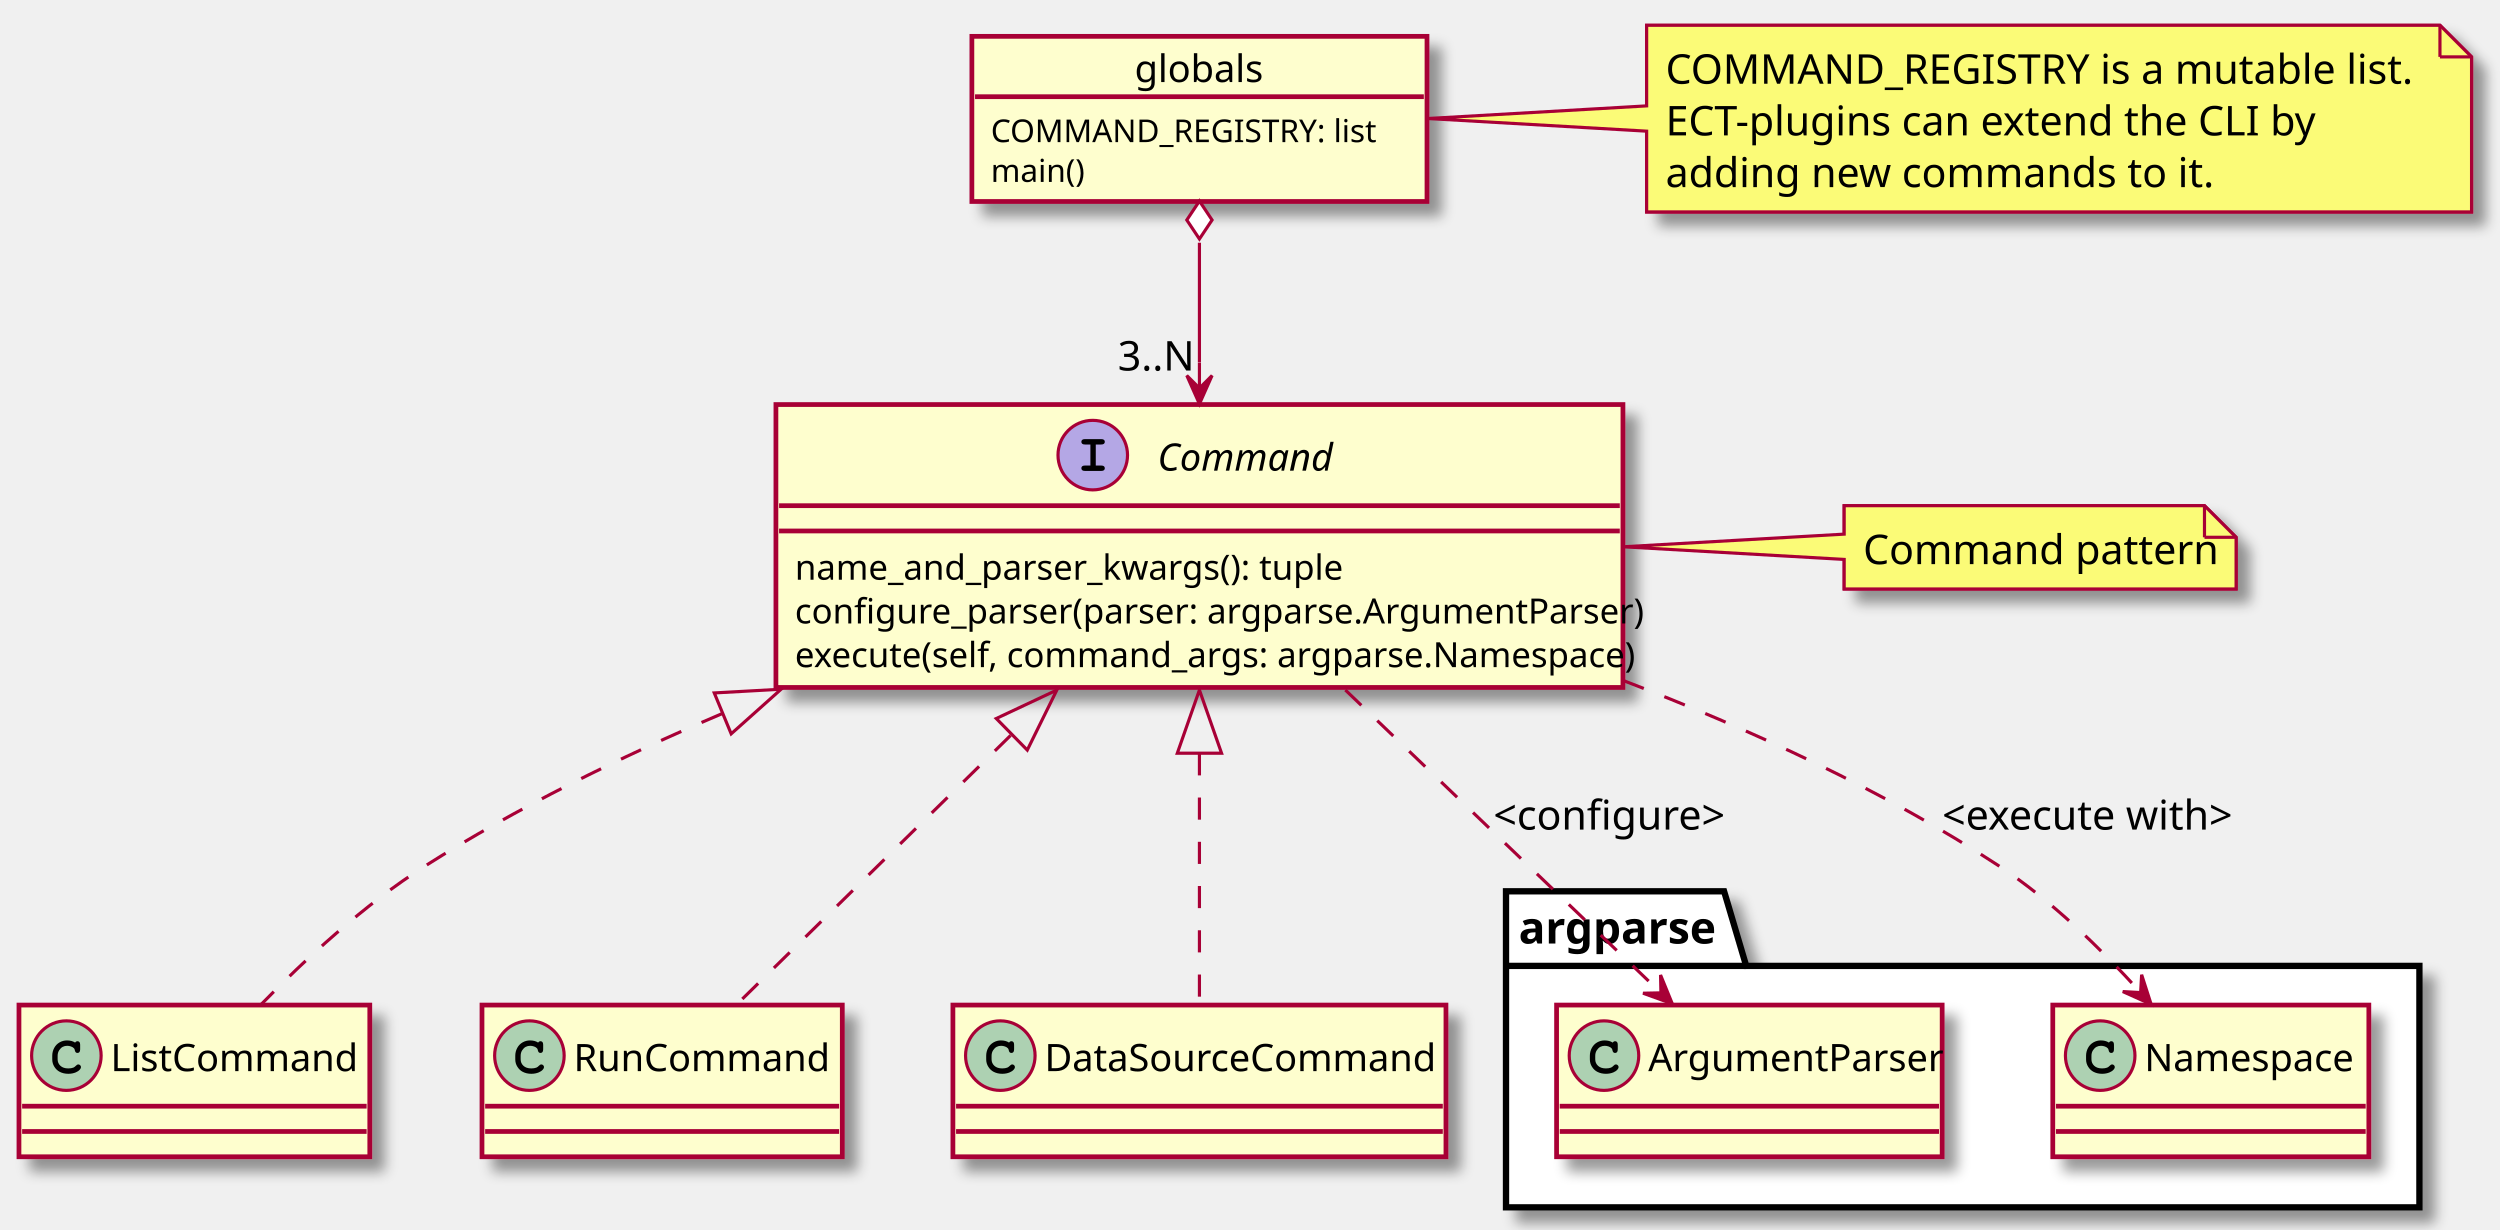
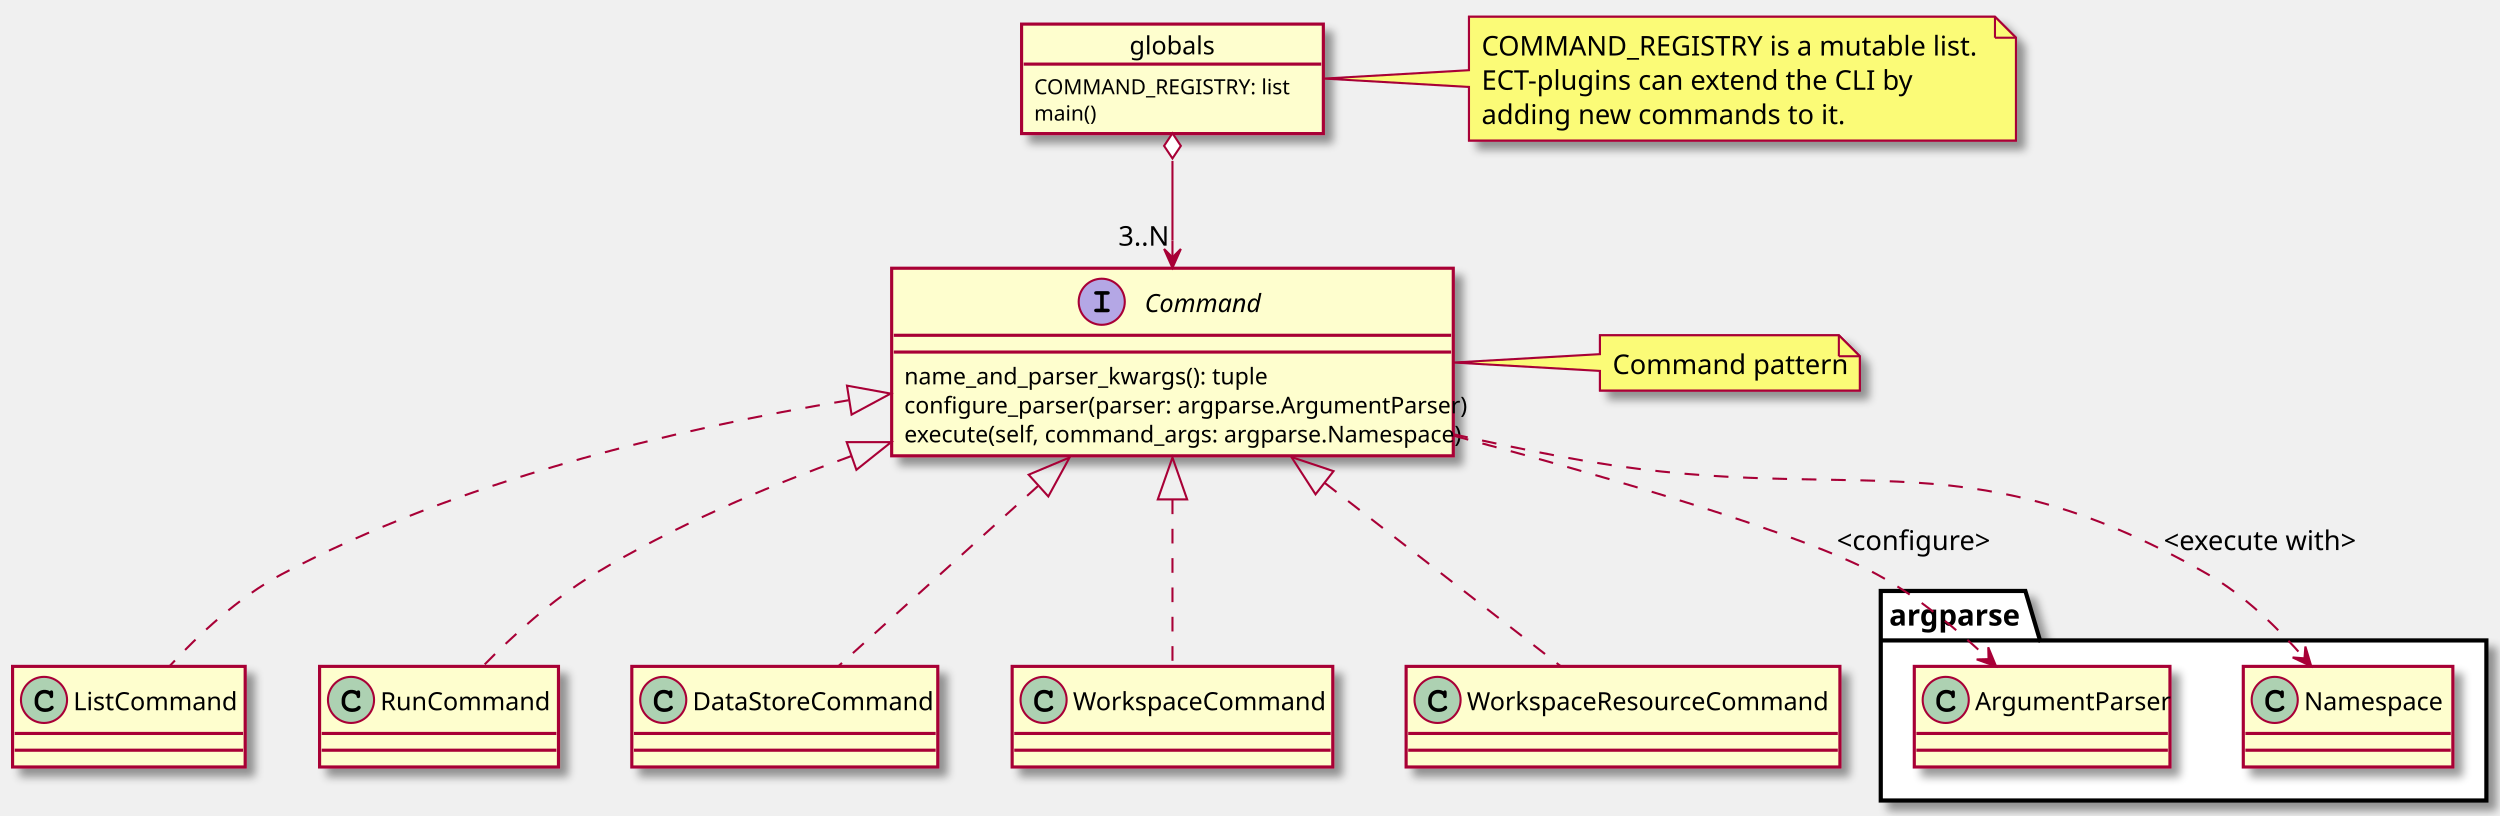
- <svg xmlns="http://www.w3.org/2000/svg" height="389px" style="width:791px;height:389px;" version="1.1" viewBox="0 0 791 389" width="791px">
+ <svg xmlns="http://www.w3.org/2000/svg" height="389px" style="width:1193px;height:389px;" version="1.1" viewBox="0 0 1193 389" width="1193px">
  <defs>
    <filter height="300%" id="f1" width="300%" x="-1" y="-1">
      <feGaussianBlur result="blurOut" stdDeviation="2.0" />
      <feColorMatrix in="blurOut" result="blurOut2" type="matrix" values="0 0 0 0 0 0 0 0 0 0 0 0 0 0 0 0 0 0 .4 0" />
      <feOffset dx="4.0" dy="4.0" in="blurOut2" result="blurOut3" />
      <feBlend in="SourceGraphic" in2="blurOut3" mode="normal" />
    </filter>
  </defs>
  <g>
-     <polygon fill="#FFFFFF" filter="url(#f1)" points="476.5,282,545.5,282,552.5,305.609,765.5,305.609,765.5,382,476.5,382,476.5,282" style="stroke: #000000; stroke-width: 2.0;" />
-     <line style="stroke: #000000; stroke-width: 2.0;" x1="476.5" x2="552.5" y1="305.609" y2="305.609" />
-     <text fill="#000000" font-family="sans-serif" font-size="14" font-weight="bold" lengthAdjust="spacingAndGlyphs" textLength="63" x="480.5" y="298.533">argparse</text>
-     <rect fill="#FEFECE" filter="url(#f1)" height="48" style="stroke: #A80036; stroke-width: 1.5;" width="122" x="492.5" y="318" />
-     <ellipse cx="507.5" cy="334" fill="#ADD1B2" rx="11" ry="11" style="stroke: #A80036; stroke-width: 1.0;" />
-     <path d="M510.266,329.875 Q510.422,329.656 510.609,329.547 Q510.797,329.438 511.016,329.438 Q511.391,329.438 511.625,329.695 Q511.859,329.953 511.859,330.562 L511.859,332.016 Q511.859,332.625 511.625,332.891 Q511.391,333.156 511.016,333.156 Q510.672,333.156 510.469,332.953 Q510.266,332.766 510.156,332.25 Q510.109,331.891 509.922,331.703 Q509.594,331.328 508.984,331.109 Q508.375,330.891 507.75,330.891 Q506.984,330.891 506.352,331.219 Q505.719,331.547 505.227,332.297 Q504.734,333.047 504.734,334.078 L504.734,335.172 Q504.734,336.406 505.625,337.227 Q506.516,338.047 508.109,338.047 Q509.047,338.047 509.703,337.797 Q510.094,337.641 510.516,337.203 Q510.781,336.938 510.93,336.859 Q511.078,336.781 511.281,336.781 Q511.609,336.781 511.867,337.039 Q512.125,337.297 512.125,337.641 Q512.125,337.984 511.781,338.391 Q511.281,338.969 510.484,339.297 Q509.406,339.75 508.109,339.75 Q506.594,339.75 505.391,339.125 Q504.406,338.625 503.719,337.555 Q503.031,336.484 503.031,335.203 L503.031,334.047 Q503.031,332.719 503.648,331.57 Q504.266,330.422 505.359,329.805 Q506.453,329.188 507.688,329.188 Q508.422,329.188 509.07,329.352 Q509.719,329.516 510.266,329.875 Z " />
-     <text fill="#000000" font-family="sans-serif" font-size="12" lengthAdjust="spacingAndGlyphs" textLength="90" x="521.5" y="338.91">ArgumentParser</text>
-     <line style="stroke: #A80036; stroke-width: 1.5;" x1="493.5" x2="613.5" y1="350" y2="350" />
-     <line style="stroke: #A80036; stroke-width: 1.5;" x1="493.5" x2="613.5" y1="358" y2="358" />
-     <rect fill="#FEFECE" filter="url(#f1)" height="48" style="stroke: #A80036; stroke-width: 1.5;" width="100" x="649.5" y="318" />
-     <ellipse cx="664.5" cy="334" fill="#ADD1B2" rx="11" ry="11" style="stroke: #A80036; stroke-width: 1.0;" />
-     <path d="M667.266,329.875 Q667.422,329.656 667.609,329.547 Q667.797,329.438 668.016,329.438 Q668.391,329.438 668.625,329.695 Q668.859,329.953 668.859,330.562 L668.859,332.016 Q668.859,332.625 668.625,332.891 Q668.391,333.156 668.016,333.156 Q667.672,333.156 667.469,332.953 Q667.266,332.766 667.156,332.25 Q667.109,331.891 666.922,331.703 Q666.594,331.328 665.984,331.109 Q665.375,330.891 664.75,330.891 Q663.984,330.891 663.352,331.219 Q662.719,331.547 662.227,332.297 Q661.734,333.047 661.734,334.078 L661.734,335.172 Q661.734,336.406 662.625,337.227 Q663.516,338.047 665.109,338.047 Q666.047,338.047 666.703,337.797 Q667.094,337.641 667.516,337.203 Q667.781,336.938 667.93,336.859 Q668.078,336.781 668.281,336.781 Q668.609,336.781 668.867,337.039 Q669.125,337.297 669.125,337.641 Q669.125,337.984 668.781,338.391 Q668.281,338.969 667.484,339.297 Q666.406,339.75 665.109,339.75 Q663.594,339.75 662.391,339.125 Q661.406,338.625 660.719,337.555 Q660.031,336.484 660.031,335.203 L660.031,334.047 Q660.031,332.719 660.648,331.57 Q661.266,330.422 662.359,329.805 Q663.453,329.188 664.688,329.188 Q665.422,329.188 666.07,329.352 Q666.719,329.516 667.266,329.875 Z " />
-     <text fill="#000000" font-family="sans-serif" font-size="12" lengthAdjust="spacingAndGlyphs" textLength="68" x="678.5" y="338.91">Namespace</text>
-     <line style="stroke: #A80036; stroke-width: 1.5;" x1="650.5" x2="748.5" y1="350" y2="350" />
-     <line style="stroke: #A80036; stroke-width: 1.5;" x1="650.5" x2="748.5" y1="358" y2="358" />
-     <rect fill="#FEFECE" filter="url(#f1)" height="89.508" style="stroke: #A80036; stroke-width: 1.5;" width="268" x="245.5" y="128" />
-     <ellipse cx="345.75" cy="144" fill="#B4A7E5" rx="11" ry="11" style="stroke: #A80036; stroke-width: 1.0;" />
-     <path d="M346.703,140.641 L346.703,147.297 L348.422,147.297 Q349.031,147.297 349.297,147.531 Q349.562,147.766 349.562,148.156 Q349.562,148.531 349.297,148.766 Q349.031,149 348.422,149 L343.281,149 Q342.672,149 342.406,148.766 Q342.141,148.531 342.141,148.141 Q342.141,147.766 342.406,147.531 Q342.672,147.297 343.281,147.297 L345,147.297 L345,140.641 L343.281,140.641 Q342.672,140.641 342.406,140.406 Q342.141,140.172 342.141,139.781 Q342.141,139.406 342.406,139.172 Q342.672,138.938 343.281,138.938 L348.422,138.938 Q349.031,138.938 349.297,139.172 Q349.562,139.406 349.562,139.781 Q349.562,140.172 349.297,140.406 Q349.031,140.641 348.422,140.641 L346.703,140.641 Z " />
-     <text fill="#000000" font-family="sans-serif" font-size="12" font-style="italic" lengthAdjust="spacingAndGlyphs" textLength="59" x="366.25" y="148.91">Command</text>
-     <line style="stroke: #A80036; stroke-width: 1.5;" x1="246.5" x2="512.5" y1="160" y2="160" />
-     <line style="stroke: #A80036; stroke-width: 1.5;" x1="246.5" x2="512.5" y1="168" y2="168" />
-     <text fill="#000000" font-family="sans-serif" font-size="11" lengthAdjust="spacingAndGlyphs" textLength="168" x="251.5" y="183.419">name_and_parser_kwargs(): tuple</text>
-     <text fill="#000000" font-family="sans-serif" font-size="11" lengthAdjust="spacingAndGlyphs" textLength="256" x="251.5" y="197.255">configure_parser(parser: argparse.ArgumentParser)</text>
-     <text fill="#000000" font-family="sans-serif" font-size="11" lengthAdjust="spacingAndGlyphs" textLength="255" x="251.5" y="211.091">execute(self, command_args: argparse.Namespace)</text>
+     <polygon fill="#FFFFFF" filter="url(#f1)" points="897.5,282,966.5,282,973.5,305.609,1186.5,305.609,1186.5,382,897.5,382,897.5,282" style="stroke: #000000; stroke-width: 2.0;" />
+     <line style="stroke: #000000; stroke-width: 2.0;" x1="897.5" x2="973.5" y1="305.609" y2="305.609" />
+     <text fill="#000000" font-family="sans-serif" font-size="14" font-weight="bold" lengthAdjust="spacingAndGlyphs" textLength="63" x="901.5" y="298.533">argparse</text>
+     <rect fill="#FEFECE" filter="url(#f1)" height="48" style="stroke: #A80036; stroke-width: 1.5;" width="122" x="913.5" y="318" />
+     <ellipse cx="928.5" cy="334" fill="#ADD1B2" rx="11" ry="11" style="stroke: #A80036; stroke-width: 1.0;" />
+     <path d="M931.266,329.875 Q931.422,329.656 931.609,329.547 Q931.797,329.438 932.016,329.438 Q932.391,329.438 932.625,329.695 Q932.859,329.953 932.859,330.562 L932.859,332.016 Q932.859,332.625 932.625,332.891 Q932.391,333.156 932.016,333.156 Q931.672,333.156 931.469,332.953 Q931.266,332.766 931.156,332.25 Q931.109,331.891 930.922,331.703 Q930.594,331.328 929.984,331.109 Q929.375,330.891 928.75,330.891 Q927.984,330.891 927.352,331.219 Q926.719,331.547 926.227,332.297 Q925.734,333.047 925.734,334.078 L925.734,335.172 Q925.734,336.406 926.625,337.227 Q927.516,338.047 929.109,338.047 Q930.047,338.047 930.703,337.797 Q931.094,337.641 931.516,337.203 Q931.781,336.938 931.93,336.859 Q932.078,336.781 932.281,336.781 Q932.609,336.781 932.867,337.039 Q933.125,337.297 933.125,337.641 Q933.125,337.984 932.781,338.391 Q932.281,338.969 931.484,339.297 Q930.406,339.75 929.109,339.75 Q927.594,339.75 926.391,339.125 Q925.406,338.625 924.719,337.555 Q924.031,336.484 924.031,335.203 L924.031,334.047 Q924.031,332.719 924.648,331.57 Q925.266,330.422 926.359,329.805 Q927.453,329.188 928.688,329.188 Q929.422,329.188 930.07,329.352 Q930.719,329.516 931.266,329.875 Z " />
+     <text fill="#000000" font-family="sans-serif" font-size="12" lengthAdjust="spacingAndGlyphs" textLength="90" x="942.5" y="338.91">ArgumentParser</text>
+     <line style="stroke: #A80036; stroke-width: 1.5;" x1="914.5" x2="1034.5" y1="350" y2="350" />
+     <line style="stroke: #A80036; stroke-width: 1.5;" x1="914.5" x2="1034.5" y1="358" y2="358" />
+     <rect fill="#FEFECE" filter="url(#f1)" height="48" style="stroke: #A80036; stroke-width: 1.5;" width="100" x="1070.5" y="318" />
+     <ellipse cx="1085.5" cy="334" fill="#ADD1B2" rx="11" ry="11" style="stroke: #A80036; stroke-width: 1.0;" />
+     <path d="M1088.266,329.875 Q1088.422,329.656 1088.609,329.547 Q1088.797,329.438 1089.016,329.438 Q1089.391,329.438 1089.625,329.695 Q1089.859,329.953 1089.859,330.562 L1089.859,332.016 Q1089.859,332.625 1089.625,332.891 Q1089.391,333.156 1089.016,333.156 Q1088.672,333.156 1088.469,332.953 Q1088.266,332.766 1088.156,332.25 Q1088.109,331.891 1087.922,331.703 Q1087.594,331.328 1086.984,331.109 Q1086.375,330.891 1085.75,330.891 Q1084.984,330.891 1084.352,331.219 Q1083.719,331.547 1083.227,332.297 Q1082.734,333.047 1082.734,334.078 L1082.734,335.172 Q1082.734,336.406 1083.625,337.227 Q1084.516,338.047 1086.109,338.047 Q1087.047,338.047 1087.703,337.797 Q1088.094,337.641 1088.516,337.203 Q1088.781,336.938 1088.93,336.859 Q1089.078,336.781 1089.281,336.781 Q1089.609,336.781 1089.867,337.039 Q1090.125,337.297 1090.125,337.641 Q1090.125,337.984 1089.781,338.391 Q1089.281,338.969 1088.484,339.297 Q1087.406,339.75 1086.109,339.75 Q1084.594,339.75 1083.391,339.125 Q1082.406,338.625 1081.719,337.555 Q1081.031,336.484 1081.031,335.203 L1081.031,334.047 Q1081.031,332.719 1081.648,331.57 Q1082.266,330.422 1083.359,329.805 Q1084.453,329.188 1085.688,329.188 Q1086.422,329.188 1087.07,329.352 Q1087.719,329.516 1088.266,329.875 Z " />
+     <text fill="#000000" font-family="sans-serif" font-size="12" lengthAdjust="spacingAndGlyphs" textLength="68" x="1099.5" y="338.91">Namespace</text>
+     <line style="stroke: #A80036; stroke-width: 1.5;" x1="1071.5" x2="1169.5" y1="350" y2="350" />
+     <line style="stroke: #A80036; stroke-width: 1.5;" x1="1071.5" x2="1169.5" y1="358" y2="358" />
+     <rect fill="#FEFECE" filter="url(#f1)" height="89.508" style="stroke: #A80036; stroke-width: 1.5;" width="268" x="425.5" y="128" />
+     <ellipse cx="525.75" cy="144" fill="#B4A7E5" rx="11" ry="11" style="stroke: #A80036; stroke-width: 1.0;" />
+     <path d="M526.703,140.641 L526.703,147.297 L528.422,147.297 Q529.031,147.297 529.297,147.531 Q529.562,147.766 529.562,148.156 Q529.562,148.531 529.297,148.766 Q529.031,149 528.422,149 L523.281,149 Q522.672,149 522.406,148.766 Q522.141,148.531 522.141,148.141 Q522.141,147.766 522.406,147.531 Q522.672,147.297 523.281,147.297 L525,147.297 L525,140.641 L523.281,140.641 Q522.672,140.641 522.406,140.406 Q522.141,140.172 522.141,139.781 Q522.141,139.406 522.406,139.172 Q522.672,138.938 523.281,138.938 L528.422,138.938 Q529.031,138.938 529.297,139.172 Q529.562,139.406 529.562,139.781 Q529.562,140.172 529.297,140.406 Q529.031,140.641 528.422,140.641 L526.703,140.641 Z " />
+     <text fill="#000000" font-family="sans-serif" font-size="12" font-style="italic" lengthAdjust="spacingAndGlyphs" textLength="59" x="546.25" y="148.91">Command</text>
+     <line style="stroke: #A80036; stroke-width: 1.5;" x1="426.5" x2="692.5" y1="160" y2="160" />
+     <line style="stroke: #A80036; stroke-width: 1.5;" x1="426.5" x2="692.5" y1="168" y2="168" />
+     <text fill="#000000" font-family="sans-serif" font-size="11" lengthAdjust="spacingAndGlyphs" textLength="168" x="431.5" y="183.419">name_and_parser_kwargs(): tuple</text>
+     <text fill="#000000" font-family="sans-serif" font-size="11" lengthAdjust="spacingAndGlyphs" textLength="256" x="431.5" y="197.255">configure_parser(parser: argparse.ArgumentParser)</text>
+     <text fill="#000000" font-family="sans-serif" font-size="11" lengthAdjust="spacingAndGlyphs" textLength="255" x="431.5" y="211.091">execute(self, command_args: argparse.Namespace)</text>
    <rect fill="#FEFECE" filter="url(#f1)" height="48" style="stroke: #A80036; stroke-width: 1.5;" width="111" x="6" y="318" />
    <ellipse cx="21" cy="334" fill="#ADD1B2" rx="11" ry="11" style="stroke: #A80036; stroke-width: 1.0;" />
    <path d="M23.766,329.875 Q23.922,329.656 24.109,329.547 Q24.297,329.438 24.516,329.438 Q24.891,329.438 25.125,329.695 Q25.359,329.953 25.359,330.562 L25.359,332.016 Q25.359,332.625 25.125,332.891 Q24.891,333.156 24.516,333.156 Q24.172,333.156 23.969,332.953 Q23.766,332.766 23.656,332.25 Q23.609,331.891 23.422,331.703 Q23.094,331.328 22.484,331.109 Q21.875,330.891 21.25,330.891 Q20.484,330.891 19.852,331.219 Q19.219,331.547 18.727,332.297 Q18.234,333.047 18.234,334.078 L18.234,335.172 Q18.234,336.406 19.125,337.227 Q20.016,338.047 21.609,338.047 Q22.547,338.047 23.203,337.797 Q23.594,337.641 24.016,337.203 Q24.281,336.938 24.43,336.859 Q24.578,336.781 24.781,336.781 Q25.109,336.781 25.367,337.039 Q25.625,337.297 25.625,337.641 Q25.625,337.984 25.281,338.391 Q24.781,338.969 23.984,339.297 Q22.906,339.75 21.609,339.75 Q20.094,339.75 18.891,339.125 Q17.906,338.625 17.219,337.555 Q16.531,336.484 16.531,335.203 L16.531,334.047 Q16.531,332.719 17.148,331.57 Q17.766,330.422 18.859,329.805 Q19.953,329.188 21.188,329.188 Q21.922,329.188 22.57,329.352 Q23.219,329.516 23.766,329.875 Z " />
    <text fill="#000000" font-family="sans-serif" font-size="12" lengthAdjust="spacingAndGlyphs" textLength="79" x="35" y="338.91">ListCommand</text>
    <line style="stroke: #A80036; stroke-width: 1.5;" x1="7" x2="116" y1="350" y2="350" />
    <line style="stroke: #A80036; stroke-width: 1.5;" x1="7" x2="116" y1="358" y2="358" />
    <rect fill="#FEFECE" filter="url(#f1)" height="48" style="stroke: #A80036; stroke-width: 1.5;" width="114" x="152.5" y="318" />
    <ellipse cx="167.5" cy="334" fill="#ADD1B2" rx="11" ry="11" style="stroke: #A80036; stroke-width: 1.0;" />
    <path d="M170.266,329.875 Q170.422,329.656 170.609,329.547 Q170.797,329.438 171.016,329.438 Q171.391,329.438 171.625,329.695 Q171.859,329.953 171.859,330.562 L171.859,332.016 Q171.859,332.625 171.625,332.891 Q171.391,333.156 171.016,333.156 Q170.672,333.156 170.469,332.953 Q170.266,332.766 170.156,332.25 Q170.109,331.891 169.922,331.703 Q169.594,331.328 168.984,331.109 Q168.375,330.891 167.75,330.891 Q166.984,330.891 166.352,331.219 Q165.719,331.547 165.227,332.297 Q164.734,333.047 164.734,334.078 L164.734,335.172 Q164.734,336.406 165.625,337.227 Q166.516,338.047 168.109,338.047 Q169.047,338.047 169.703,337.797 Q170.094,337.641 170.516,337.203 Q170.781,336.938 170.93,336.859 Q171.078,336.781 171.281,336.781 Q171.609,336.781 171.867,337.039 Q172.125,337.297 172.125,337.641 Q172.125,337.984 171.781,338.391 Q171.281,338.969 170.484,339.297 Q169.406,339.75 168.109,339.75 Q166.594,339.75 165.391,339.125 Q164.406,338.625 163.719,337.555 Q163.031,336.484 163.031,335.203 L163.031,334.047 Q163.031,332.719 163.648,331.57 Q164.266,330.422 165.359,329.805 Q166.453,329.188 167.688,329.188 Q168.422,329.188 169.07,329.352 Q169.719,329.516 170.266,329.875 Z " />
    <text fill="#000000" font-family="sans-serif" font-size="12" lengthAdjust="spacingAndGlyphs" textLength="82" x="181.5" y="338.91">RunCommand</text>
    <line style="stroke: #A80036; stroke-width: 1.5;" x1="153.5" x2="265.5" y1="350" y2="350" />
    <line style="stroke: #A80036; stroke-width: 1.5;" x1="153.5" x2="265.5" y1="358" y2="358" />
-     <rect fill="#FEFECE" filter="url(#f1)" height="48" style="stroke: #A80036; stroke-width: 1.5;" width="156" x="301.5" y="318" />
+     <rect fill="#FEFECE" filter="url(#f1)" height="48" style="stroke: #A80036; stroke-width: 1.5;" width="146" x="301.5" y="318" />
    <ellipse cx="316.5" cy="334" fill="#ADD1B2" rx="11" ry="11" style="stroke: #A80036; stroke-width: 1.0;" />
    <path d="M319.266,329.875 Q319.422,329.656 319.609,329.547 Q319.797,329.438 320.016,329.438 Q320.391,329.438 320.625,329.695 Q320.859,329.953 320.859,330.562 L320.859,332.016 Q320.859,332.625 320.625,332.891 Q320.391,333.156 320.016,333.156 Q319.672,333.156 319.469,332.953 Q319.266,332.766 319.156,332.25 Q319.109,331.891 318.922,331.703 Q318.594,331.328 317.984,331.109 Q317.375,330.891 316.75,330.891 Q315.984,330.891 315.352,331.219 Q314.719,331.547 314.227,332.297 Q313.734,333.047 313.734,334.078 L313.734,335.172 Q313.734,336.406 314.625,337.227 Q315.516,338.047 317.109,338.047 Q318.047,338.047 318.703,337.797 Q319.094,337.641 319.516,337.203 Q319.781,336.938 319.93,336.859 Q320.078,336.781 320.281,336.781 Q320.609,336.781 320.867,337.039 Q321.125,337.297 321.125,337.641 Q321.125,337.984 320.781,338.391 Q320.281,338.969 319.484,339.297 Q318.406,339.75 317.109,339.75 Q315.594,339.75 314.391,339.125 Q313.406,338.625 312.719,337.555 Q312.031,336.484 312.031,335.203 L312.031,334.047 Q312.031,332.719 312.648,331.57 Q313.266,330.422 314.359,329.805 Q315.453,329.188 316.688,329.188 Q317.422,329.188 318.07,329.352 Q318.719,329.516 319.266,329.875 Z " />
-     <text fill="#000000" font-family="sans-serif" font-size="12" lengthAdjust="spacingAndGlyphs" textLength="124" x="330.5" y="338.91">DataSourceCommand</text>
-     <line style="stroke: #A80036; stroke-width: 1.5;" x1="302.5" x2="456.5" y1="350" y2="350" />
-     <line style="stroke: #A80036; stroke-width: 1.5;" x1="302.5" x2="456.5" y1="358" y2="358" />
-     <polygon fill="#FBFB77" filter="url(#f1)" points="583.5,160,583.5,186.352,707.5,186.352,707.5,170,697.5,160,583.5,160" style="stroke: #A80036; stroke-width: 1.0;" />
-     <polygon fill="#FBFB77" points="583.5,160,583.5,169,513.539,173,583.5,177,583.5,186.352,707.5,186.352,707.5,170,697.5,160,583.5,160" style="stroke: #A80036; stroke-width: 1.0;" />
-     <line style="stroke: #A80036; stroke-width: 1.0;" x1="697.5" x2="697.5" y1="160" y2="170" />
-     <line style="stroke: #A80036; stroke-width: 1.0;" x1="707.5" x2="697.5" y1="170" y2="170" />
-     <text fill="#000000" font-family="sans-serif" font-size="13" lengthAdjust="spacingAndGlyphs" textLength="103" x="589.5" y="178.495">Command pattern</text>
-     <rect fill="#FEFECE" filter="url(#f1)" height="52.25" style="stroke: #A80036; stroke-width: 1.5;" width="144" x="307.5" y="11.5" />
-     <text fill="#000000" font-family="sans-serif" font-size="12" lengthAdjust="spacingAndGlyphs" textLength="41" x="359" y="25.957">globals</text>
-     <line style="stroke: #A80036; stroke-width: 1.5;" x1="308.5" x2="450.5" y1="30.594" y2="30.594" />
-     <text fill="#000000" font-family="sans-serif" font-size="10" lengthAdjust="spacingAndGlyphs" textLength="132" x="313.5" y="44.975">COMMAND_REGISTRY: list</text>
-     <text fill="#000000" font-family="sans-serif" font-size="10" lengthAdjust="spacingAndGlyphs" textLength="30" x="313.5" y="57.553">main()</text>
-     <polygon fill="#FBFB77" filter="url(#f1)" points="521,8,521,67.055,782,67.055,782,18,772,8,521,8" style="stroke: #A80036; stroke-width: 1.0;" />
-     <polygon fill="#FBFB77" points="521,8,521,33.5,451.75,37.5,521,41.5,521,67.055,782,67.055,782,18,772,8,521,8" style="stroke: #A80036; stroke-width: 1.0;" />
-     <line style="stroke: #A80036; stroke-width: 1.0;" x1="772" x2="772" y1="8" y2="18" />
-     <line style="stroke: #A80036; stroke-width: 1.0;" x1="782" x2="772" y1="18" y2="18" />
-     <text fill="#000000" font-family="sans-serif" font-size="13" lengthAdjust="spacingAndGlyphs" textLength="240" x="527" y="26.495">COMMAND_REGISTRY is a mutable list.</text>
-     <text fill="#000000" font-family="sans-serif" font-size="13" lengthAdjust="spacingAndGlyphs" textLength="201" x="527" y="42.847">ECT-plugins can extend the CLI by</text>
-     <text fill="#000000" font-family="sans-serif" font-size="13" lengthAdjust="spacingAndGlyphs" textLength="163" x="527" y="59.198">adding new commands to it.</text>
-     <path d="M228.399,225.827 C196.332,239.498 163.448,255.647 134.5,274 C115.177,286.251 96.228,303.856 82.48,317.946 " fill="none" style="stroke: #A80036; stroke-width: 1.0; stroke-dasharray: 7.0,7.0;" />
-     <polygon fill="none" points="225.993,219.247,247.15,218.066,231.347,232.183,225.993,219.247" style="stroke: #A80036; stroke-width: 1.0;" />
-     <path d="M319.765,232.68 C289.986,261.934 255.656,295.658 233.318,317.602 " fill="none" style="stroke: #A80036; stroke-width: 1.0; stroke-dasharray: 7.0,7.0;" />
-     <polygon fill="none" points="315.216,227.337,334.389,218.314,325.027,237.324,315.216,227.337" style="stroke: #A80036; stroke-width: 1.0;" />
-     <path d="M379.5,238.341 C379.5,266.198 379.5,297.061 379.5,317.602 " fill="none" style="stroke: #A80036; stroke-width: 1.0; stroke-dasharray: 7.0,7.0;" />
-     <polygon fill="none" points="372.5,238.315,379.5,218.314,386.5,238.314,372.5,238.315" style="stroke: #A80036; stroke-width: 1.0;" />
-     <path d="M425.672,218.314 C457.339,248.708 498.34,288.059 525.255,313.892 " fill="none" style="stroke: #A80036; stroke-width: 1.0; stroke-dasharray: 7.0,7.0;" />
-     <polygon fill="#A80036" points="529.121,317.602,525.398,308.484,525.514,314.14,519.858,314.255,529.121,317.602" style="stroke: #A80036; stroke-width: 1.0;" />
-     <text fill="#000000" font-family="sans-serif" font-size="13" lengthAdjust="spacingAndGlyphs" textLength="68" x="472.5" y="262.495">&lt;configure&gt;</text>
-     <path d="M513.564,215.304 C553.518,230.64 596.274,250.219 632.5,274 C649.075,284.881 664.895,300.368 676.996,313.712 " fill="none" style="stroke: #A80036; stroke-width: 1.0; stroke-dasharray: 7.0,7.0;" />
-     <polygon fill="#A80036" points="680.628,317.777,677.612,308.401,677.296,314.049,671.648,313.733,680.628,317.777" style="stroke: #A80036; stroke-width: 1.0;" />
-     <text fill="#000000" font-family="sans-serif" font-size="13" lengthAdjust="spacingAndGlyphs" textLength="89" x="614.5" y="262.495">&lt;execute with&gt;</text>
-     <path d="M379.5,76.802 C379.5,88.623 379.5,101.907 379.5,114.716 " fill="none" style="stroke: #A80036; stroke-width: 1.0;" />
-     <polygon fill="#A80036" points="379.5,127.811,383.5,118.811,379.5,122.811,375.5,118.811,379.5,127.811" style="stroke: #A80036; stroke-width: 1.0;" />
-     <line style="stroke: #A80036; stroke-width: 1.0;" x1="379.5" x2="379.5" y1="122.811" y2="114.811" />
-     <polygon fill="#FFFFFF" points="379.5,63.61,375.5,69.61,379.5,75.61,383.5,69.61,379.5,63.61" style="stroke: #A80036; stroke-width: 1.0;" />
-     <text fill="#000000" font-family="sans-serif" font-size="13" lengthAdjust="spacingAndGlyphs" textLength="24" x="353.663" y="117.226">3..N</text>
+     <text fill="#000000" font-family="sans-serif" font-size="12" lengthAdjust="spacingAndGlyphs" textLength="114" x="330.5" y="338.91">DataStoreCommand</text>
+     <line style="stroke: #A80036; stroke-width: 1.5;" x1="302.5" x2="446.5" y1="350" y2="350" />
+     <line style="stroke: #A80036; stroke-width: 1.5;" x1="302.5" x2="446.5" y1="358" y2="358" />
+     <rect fill="#FEFECE" filter="url(#f1)" height="48" style="stroke: #A80036; stroke-width: 1.5;" width="153" x="483" y="318" />
+     <ellipse cx="498" cy="334" fill="#ADD1B2" rx="11" ry="11" style="stroke: #A80036; stroke-width: 1.0;" />
+     <path d="M500.766,329.875 Q500.922,329.656 501.109,329.547 Q501.297,329.438 501.516,329.438 Q501.891,329.438 502.125,329.695 Q502.359,329.953 502.359,330.562 L502.359,332.016 Q502.359,332.625 502.125,332.891 Q501.891,333.156 501.516,333.156 Q501.172,333.156 500.969,332.953 Q500.766,332.766 500.656,332.25 Q500.609,331.891 500.422,331.703 Q500.094,331.328 499.484,331.109 Q498.875,330.891 498.25,330.891 Q497.484,330.891 496.852,331.219 Q496.219,331.547 495.727,332.297 Q495.234,333.047 495.234,334.078 L495.234,335.172 Q495.234,336.406 496.125,337.227 Q497.016,338.047 498.609,338.047 Q499.547,338.047 500.203,337.797 Q500.594,337.641 501.016,337.203 Q501.281,336.938 501.43,336.859 Q501.578,336.781 501.781,336.781 Q502.109,336.781 502.367,337.039 Q502.625,337.297 502.625,337.641 Q502.625,337.984 502.281,338.391 Q501.781,338.969 500.984,339.297 Q499.906,339.75 498.609,339.75 Q497.094,339.75 495.891,339.125 Q494.906,338.625 494.219,337.555 Q493.531,336.484 493.531,335.203 L493.531,334.047 Q493.531,332.719 494.148,331.57 Q494.766,330.422 495.859,329.805 Q496.953,329.188 498.188,329.188 Q498.922,329.188 499.57,329.352 Q500.219,329.516 500.766,329.875 Z " />
+     <text fill="#000000" font-family="sans-serif" font-size="12" lengthAdjust="spacingAndGlyphs" textLength="121" x="512" y="338.91">WorkspaceCommand</text>
+     <line style="stroke: #A80036; stroke-width: 1.5;" x1="484" x2="635" y1="350" y2="350" />
+     <line style="stroke: #A80036; stroke-width: 1.5;" x1="484" x2="635" y1="358" y2="358" />
+     <rect fill="#FEFECE" filter="url(#f1)" height="48" style="stroke: #A80036; stroke-width: 1.5;" width="207" x="671" y="318" />
+     <ellipse cx="686" cy="334" fill="#ADD1B2" rx="11" ry="11" style="stroke: #A80036; stroke-width: 1.0;" />
+     <path d="M688.766,329.875 Q688.922,329.656 689.109,329.547 Q689.297,329.438 689.516,329.438 Q689.891,329.438 690.125,329.695 Q690.359,329.953 690.359,330.562 L690.359,332.016 Q690.359,332.625 690.125,332.891 Q689.891,333.156 689.516,333.156 Q689.172,333.156 688.969,332.953 Q688.766,332.766 688.656,332.25 Q688.609,331.891 688.422,331.703 Q688.094,331.328 687.484,331.109 Q686.875,330.891 686.25,330.891 Q685.484,330.891 684.852,331.219 Q684.219,331.547 683.727,332.297 Q683.234,333.047 683.234,334.078 L683.234,335.172 Q683.234,336.406 684.125,337.227 Q685.016,338.047 686.609,338.047 Q687.547,338.047 688.203,337.797 Q688.594,337.641 689.016,337.203 Q689.281,336.938 689.43,336.859 Q689.578,336.781 689.781,336.781 Q690.109,336.781 690.367,337.039 Q690.625,337.297 690.625,337.641 Q690.625,337.984 690.281,338.391 Q689.781,338.969 688.984,339.297 Q687.906,339.75 686.609,339.75 Q685.094,339.75 683.891,339.125 Q682.906,338.625 682.219,337.555 Q681.531,336.484 681.531,335.203 L681.531,334.047 Q681.531,332.719 682.148,331.57 Q682.766,330.422 683.859,329.805 Q684.953,329.188 686.188,329.188 Q686.922,329.188 687.57,329.352 Q688.219,329.516 688.766,329.875 Z " />
+     <text fill="#000000" font-family="sans-serif" font-size="12" lengthAdjust="spacingAndGlyphs" textLength="175" x="700" y="338.91">WorkspaceResourceCommand</text>
+     <line style="stroke: #A80036; stroke-width: 1.5;" x1="672" x2="877" y1="350" y2="350" />
+     <line style="stroke: #A80036; stroke-width: 1.5;" x1="672" x2="877" y1="358" y2="358" />
+     <polygon fill="#FBFB77" filter="url(#f1)" points="763.5,160,763.5,186.352,887.5,186.352,887.5,170,877.5,160,763.5,160" style="stroke: #A80036; stroke-width: 1.0;" />
+     <polygon fill="#FBFB77" points="763.5,160,763.5,169,693.539,173,763.5,177,763.5,186.352,887.5,186.352,887.5,170,877.5,160,763.5,160" style="stroke: #A80036; stroke-width: 1.0;" />
+     <line style="stroke: #A80036; stroke-width: 1.0;" x1="877.5" x2="877.5" y1="160" y2="170" />
+     <line style="stroke: #A80036; stroke-width: 1.0;" x1="887.5" x2="877.5" y1="170" y2="170" />
+     <text fill="#000000" font-family="sans-serif" font-size="13" lengthAdjust="spacingAndGlyphs" textLength="103" x="769.5" y="178.495">Command pattern</text>
+     <rect fill="#FEFECE" filter="url(#f1)" height="52.25" style="stroke: #A80036; stroke-width: 1.5;" width="144" x="487.5" y="11.5" />
+     <text fill="#000000" font-family="sans-serif" font-size="12" lengthAdjust="spacingAndGlyphs" textLength="41" x="539" y="25.957">globals</text>
+     <line style="stroke: #A80036; stroke-width: 1.5;" x1="488.5" x2="630.5" y1="30.594" y2="30.594" />
+     <text fill="#000000" font-family="sans-serif" font-size="10" lengthAdjust="spacingAndGlyphs" textLength="132" x="493.5" y="44.975">COMMAND_REGISTRY: list</text>
+     <text fill="#000000" font-family="sans-serif" font-size="10" lengthAdjust="spacingAndGlyphs" textLength="30" x="493.5" y="57.553">main()</text>
+     <polygon fill="#FBFB77" filter="url(#f1)" points="701,8,701,67.055,962,67.055,962,18,952,8,701,8" style="stroke: #A80036; stroke-width: 1.0;" />
+     <polygon fill="#FBFB77" points="701,8,701,33.5,631.75,37.5,701,41.5,701,67.055,962,67.055,962,18,952,8,701,8" style="stroke: #A80036; stroke-width: 1.0;" />
+     <line style="stroke: #A80036; stroke-width: 1.0;" x1="952" x2="952" y1="8" y2="18" />
+     <line style="stroke: #A80036; stroke-width: 1.0;" x1="962" x2="952" y1="18" y2="18" />
+     <text fill="#000000" font-family="sans-serif" font-size="13" lengthAdjust="spacingAndGlyphs" textLength="240" x="707" y="26.495">COMMAND_REGISTRY is a mutable list.</text>
+     <text fill="#000000" font-family="sans-serif" font-size="13" lengthAdjust="spacingAndGlyphs" textLength="201" x="707" y="42.847">ECT-plugins can extend the CLI by</text>
+     <text fill="#000000" font-family="sans-serif" font-size="13" lengthAdjust="spacingAndGlyphs" textLength="163" x="707" y="59.198">adding new commands to it.</text>
+     <path d="M405.011,190.987 C321.282,204.853 218.14,229.727 134.5,274 C113.823,284.945 94.513,303.17 80.953,317.851 " fill="none" style="stroke: #A80036; stroke-width: 1.0; stroke-dasharray: 7.0,7.0;" />
+     <polygon fill="none" points="404.18,184.031,425.029,187.818,406.369,197.859,404.18,184.031" style="stroke: #A80036; stroke-width: 1.0;" />
+     <path d="M406.139,217.671 C364.836,232.568 321.189,251.321 283.5,274 C263.75,285.884 244.548,303.504 230.655,317.692 " fill="none" style="stroke: #A80036; stroke-width: 1.0; stroke-dasharray: 7.0,7.0;" />
+     <polygon fill="none" points="404.048,210.987,425.237,210.99,408.67,224.201,404.048,210.987" style="stroke: #A80036; stroke-width: 1.0;" />
+     <path d="M495.334,231.923 C462.621,261.453 424.674,295.708 400.162,317.835 " fill="none" style="stroke: #A80036; stroke-width: 1.0; stroke-dasharray: 7.0,7.0;" />
+     <polygon fill="none" points="490.873,226.52,510.409,218.314,500.254,236.912,490.873,226.52" style="stroke: #A80036; stroke-width: 1.0;" />
+     <path d="M559.5,238.341 C559.5,266.198 559.5,297.061 559.5,317.602 " fill="none" style="stroke: #A80036; stroke-width: 1.0; stroke-dasharray: 7.0,7.0;" />
+     <polygon fill="none" points="552.5,238.315,559.5,218.314,566.5,238.314,552.5,238.315" style="stroke: #A80036; stroke-width: 1.0;" />
+     <path d="M632.25,230.508 C670.639,260.326 715.651,295.29 744.597,317.773 " fill="none" style="stroke: #A80036; stroke-width: 1.0; stroke-dasharray: 7.0,7.0;" />
+     <polygon fill="none" points="627.771,235.893,616.27,218.096,636.359,224.836,627.771,235.893" style="stroke: #A80036; stroke-width: 1.0;" />
+     <path d="M693.889,207.958 C771.281,228.685 860.044,254.799 895.5,274 C915.014,284.568 934.071,300.515 948.577,314.2 " fill="none" style="stroke: #A80036; stroke-width: 1.0; stroke-dasharray: 7.0,7.0;" />
+     <polygon fill="#A80036" points="952.545,317.994,948.803,308.884,948.931,314.539,943.275,314.667,952.545,317.994" style="stroke: #A80036; stroke-width: 1.0;" />
+     <text fill="#000000" font-family="sans-serif" font-size="13" lengthAdjust="spacingAndGlyphs" textLength="68" x="876.5" y="262.495">&lt;configure&gt;</text>
+     <path d="M693.554,207.211 C710.979,211.087 728.63,214.795 745.5,218 C882.188,243.971 932.75,204.882 1053.5,274 C1071.25,284.159 1087.56,300.25 1099.64,314.117 " fill="none" style="stroke: #A80036; stroke-width: 1.0; stroke-dasharray: 7.0,7.0;" />
+     <polygon fill="#A80036" points="1102.94,317.963,1100.126,308.524,1099.689,314.164,1094.049,313.726,1102.94,317.963" style="stroke: #A80036; stroke-width: 1.0;" />
+     <text fill="#000000" font-family="sans-serif" font-size="13" lengthAdjust="spacingAndGlyphs" textLength="89" x="1032.5" y="262.495">&lt;execute with&gt;</text>
+     <path d="M559.5,76.802 C559.5,88.623 559.5,101.907 559.5,114.716 " fill="none" style="stroke: #A80036; stroke-width: 1.0;" />
+     <polygon fill="#A80036" points="559.5,127.811,563.5,118.811,559.5,122.811,555.5,118.811,559.5,127.811" style="stroke: #A80036; stroke-width: 1.0;" />
+     <line style="stroke: #A80036; stroke-width: 1.0;" x1="559.5" x2="559.5" y1="122.811" y2="114.811" />
+     <polygon fill="#FFFFFF" points="559.5,63.61,555.5,69.61,559.5,75.61,563.5,69.61,559.5,63.61" style="stroke: #A80036; stroke-width: 1.0;" />
+     <text fill="#000000" font-family="sans-serif" font-size="13" lengthAdjust="spacingAndGlyphs" textLength="24" x="533.663" y="117.226">3..N</text>
  </g>
</svg>
